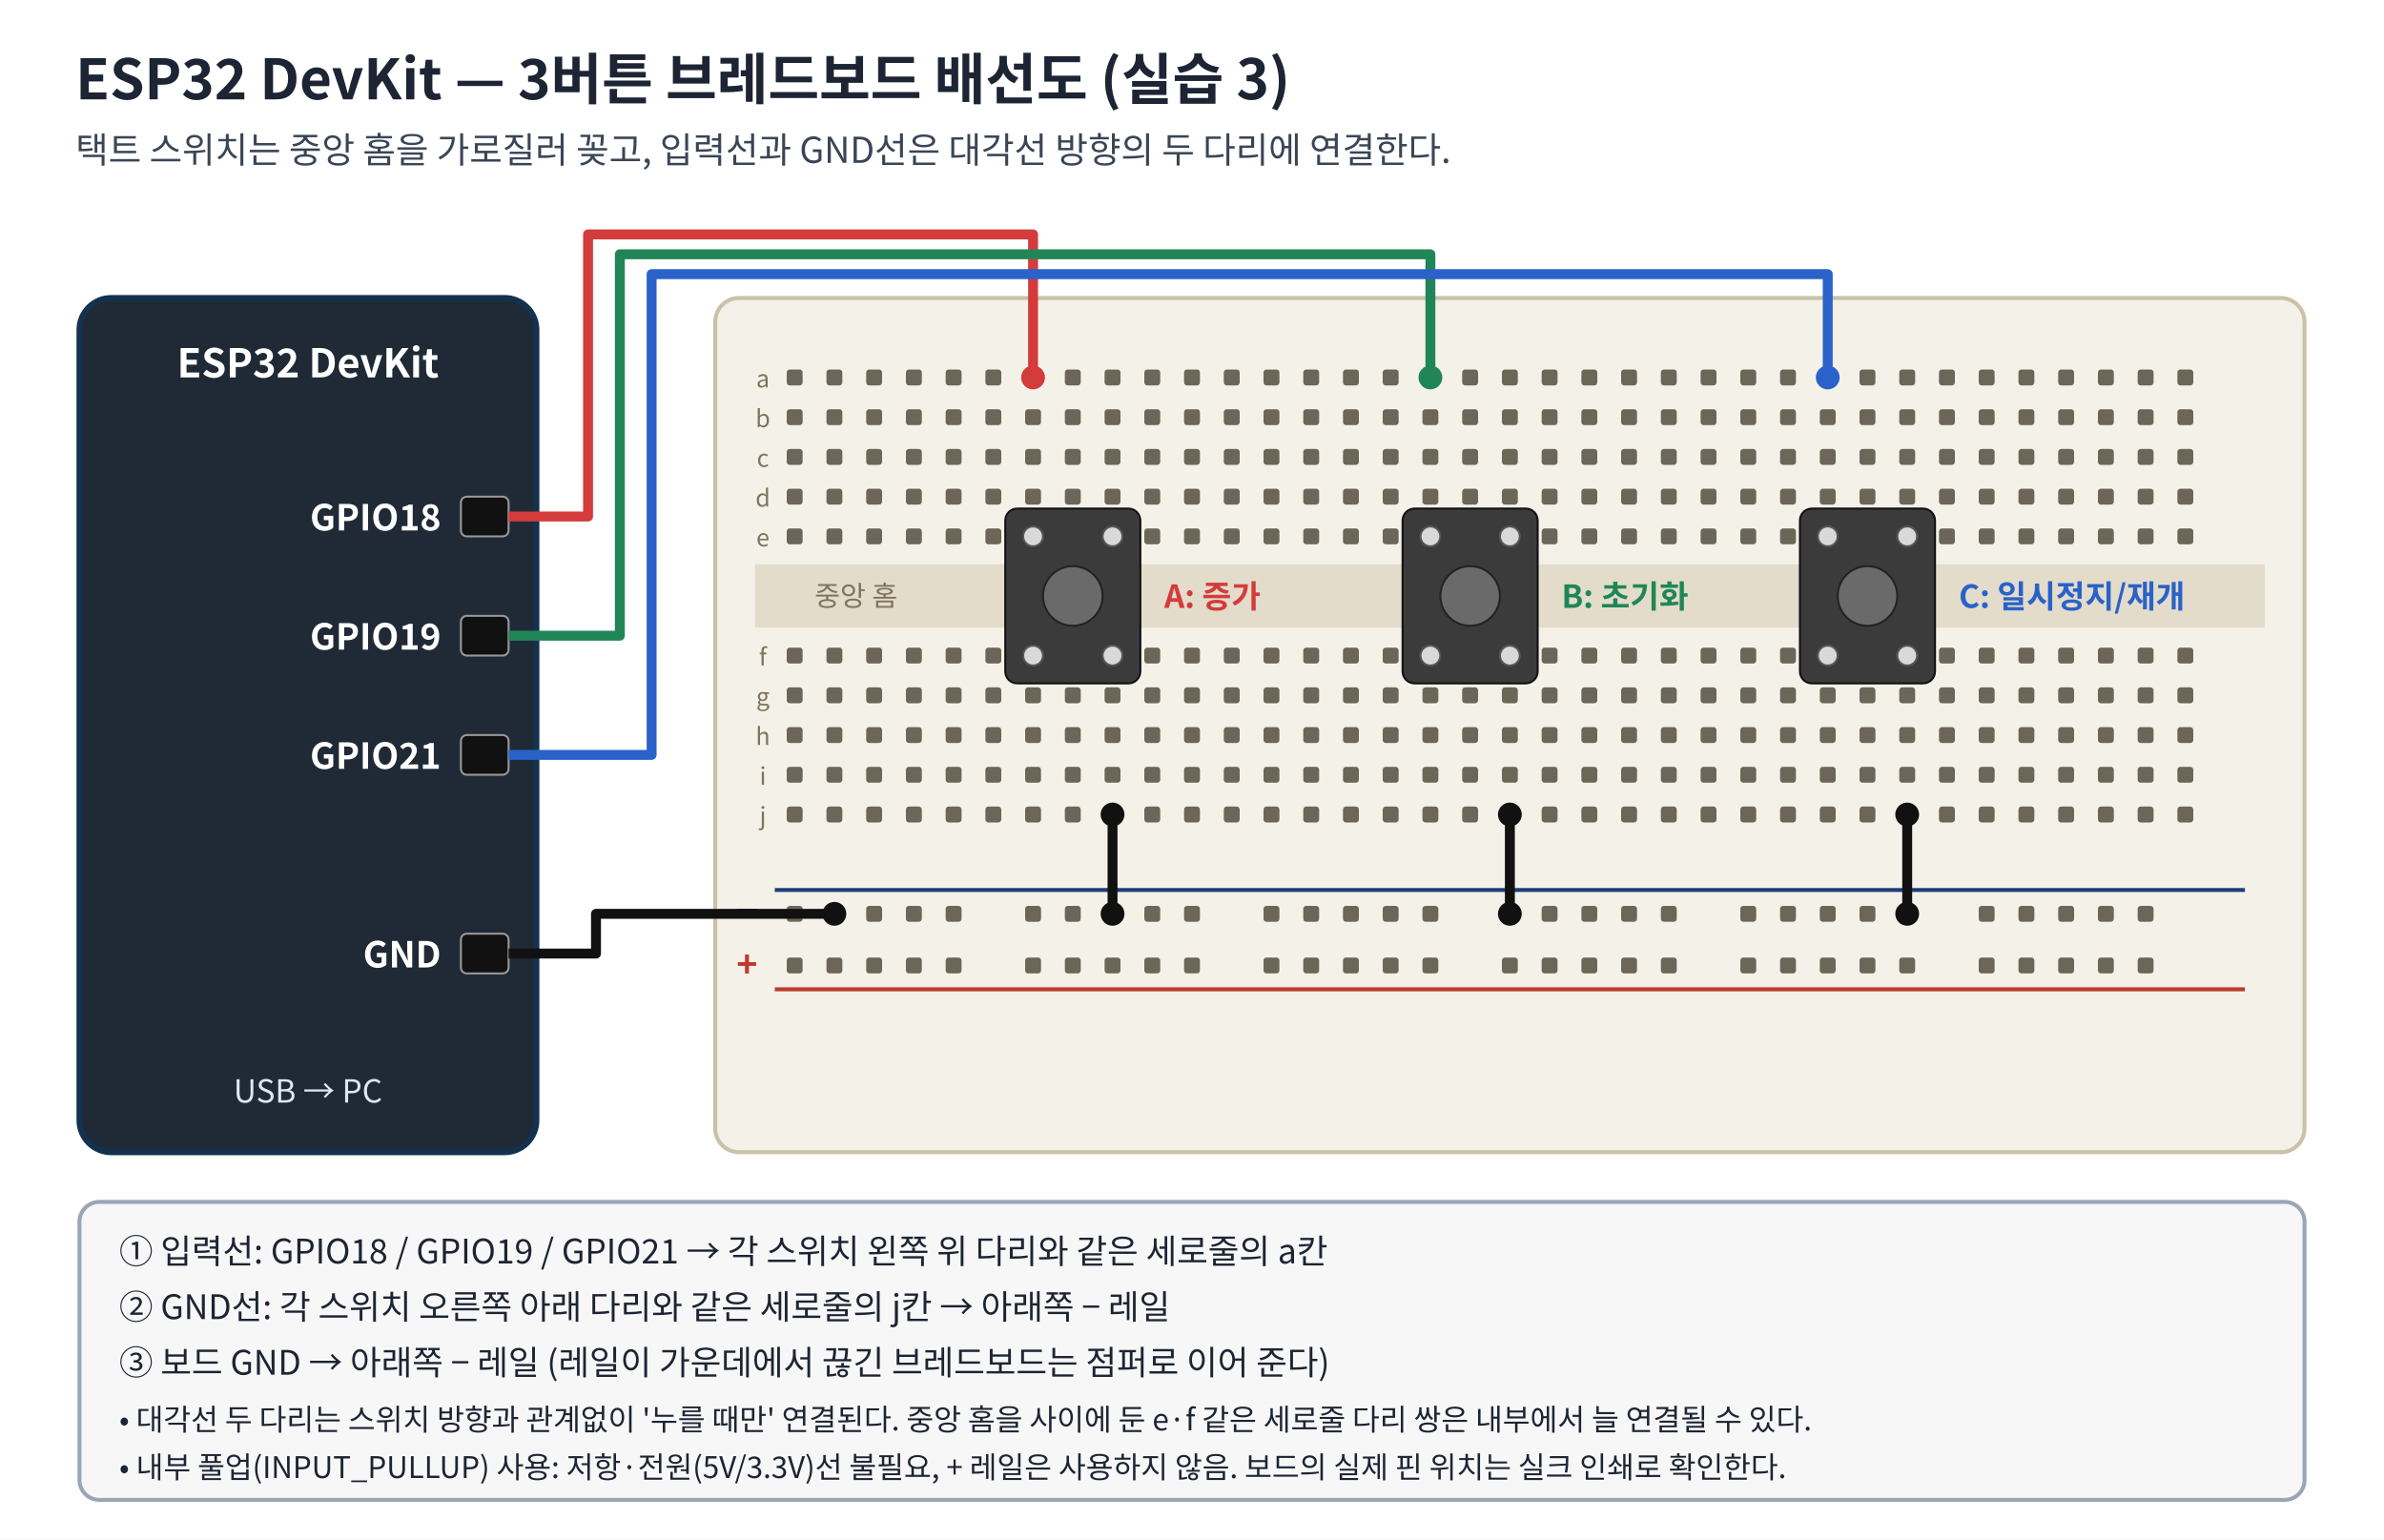
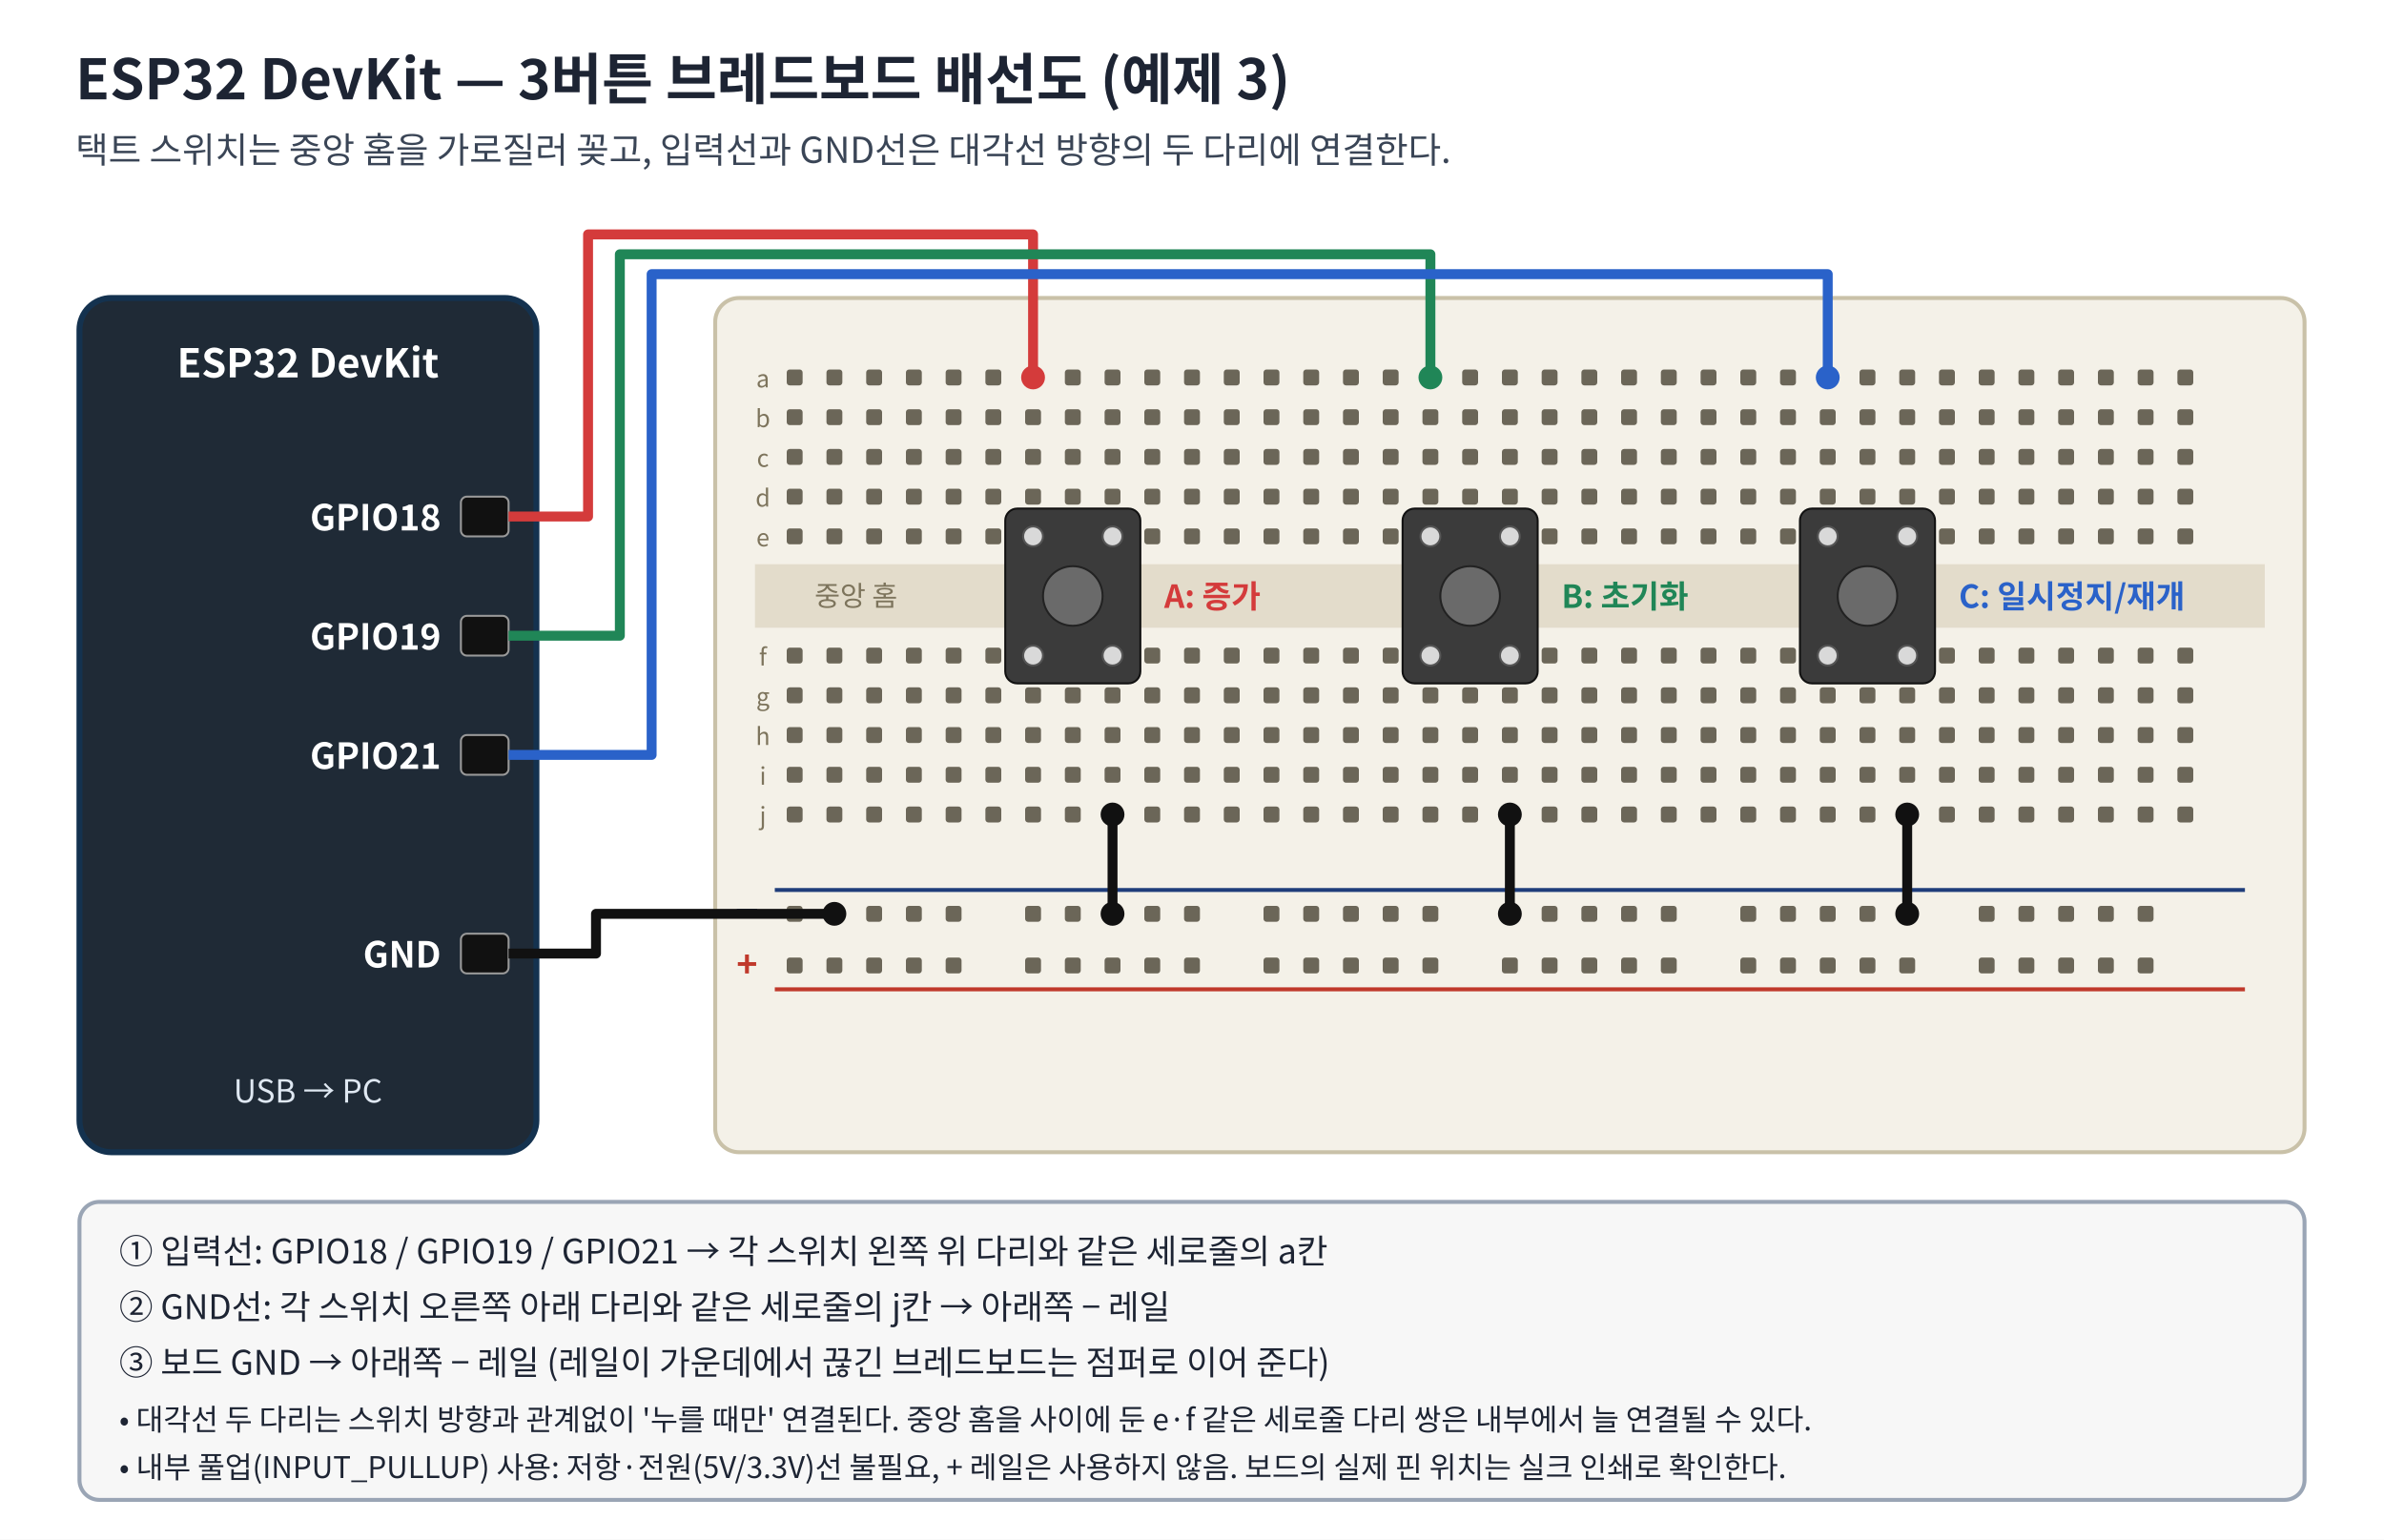
<svg xmlns="http://www.w3.org/2000/svg" width="1200" height="775" viewBox="0 0 1200 775">
  <defs>
    <marker id="arr" viewBox="0 0 10 10" refX="9" refY="5" markerWidth="8" markerHeight="8" orient="auto-start-reverse">
      <path d="M0 0 L10 5 L0 10 z" fill="#3a4556" />
    </marker>
  </defs>
  <rect width="1200" height="775" fill="#ffffff" />
  <g font-family="'Noto Sans CJK KR','Malgun Gothic','Apple SD Gothic Neo',sans-serif" fill="#1d2433">
-     <text x="38" y="50" font-size="28" font-weight="bold" fill="#1d2433" text-anchor="start">ESP32 DevKit — 3버튼 브레드보드 배선도 (실습 3)</text>
+     <text x="38" y="50" font-size="28" font-weight="bold" fill="#1d2433" text-anchor="start">ESP32 DevKit — 3버튼 브레드보드 배선도 (예제 3)</text>
    <text x="38" y="82" font-size="18" font-weight="normal" fill="#3a4556" text-anchor="start">택트 스위치는 중앙 홈을 가로질러 꽂고, 입력선과 GND선은 대각선 방향의 두 다리에 연결한다.</text>
    <rect x="40" y="150" width="230" height="430" rx="16" fill="#1f2a36" stroke="#14324f" stroke-width="3" />
    <text x="155" y="190" font-size="20" font-weight="bold" fill="#ffffff" text-anchor="middle">ESP32 DevKit</text>
    <rect x="232" y="250" width="24" height="20" rx="3" fill="#111" stroke="#999" />
    <text x="222" y="267" font-size="18" font-weight="bold" fill="#ffffff" text-anchor="end">GPIO18</text>
    <rect x="232" y="310" width="24" height="20" rx="3" fill="#111" stroke="#999" />
    <text x="222" y="327" font-size="18" font-weight="bold" fill="#ffffff" text-anchor="end">GPIO19</text>
    <rect x="232" y="370" width="24" height="20" rx="3" fill="#111" stroke="#999" />
    <text x="222" y="387" font-size="18" font-weight="bold" fill="#ffffff" text-anchor="end">GPIO21</text>
    <rect x="232" y="470" width="24" height="20" rx="3" fill="#111" stroke="#999" />
    <text x="222" y="487" font-size="18" font-weight="bold" fill="#ffffff" text-anchor="end">GND</text>
    <text x="155" y="555" font-size="16" font-weight="normal" fill="#dfe8f2" text-anchor="middle">USB → PC</text>
    <rect x="360" y="150" width="800" height="430" rx="12" fill="#f4f1e8" stroke="#c9c1a8" stroke-width="2" />
    <rect x="380" y="284" width="760" height="32" fill="#e3dccb" />
    <text x="410" y="305.0" font-size="14" font-weight="normal" fill="#7d745c" text-anchor="start">중앙 홈</text>
    <rect x="396" y="186" width="8" height="8" rx="1.5" fill="#6b6658" />
    <rect x="396" y="206" width="8" height="8" rx="1.5" fill="#6b6658" />
    <rect x="396" y="226" width="8" height="8" rx="1.5" fill="#6b6658" />
    <rect x="396" y="246" width="8" height="8" rx="1.5" fill="#6b6658" />
    <rect x="396" y="266" width="8" height="8" rx="1.5" fill="#6b6658" />
    <rect x="396" y="326" width="8" height="8" rx="1.5" fill="#6b6658" />
    <rect x="396" y="346" width="8" height="8" rx="1.5" fill="#6b6658" />
    <rect x="396" y="366" width="8" height="8" rx="1.5" fill="#6b6658" />
    <rect x="396" y="386" width="8" height="8" rx="1.5" fill="#6b6658" />
    <rect x="396" y="406" width="8" height="8" rx="1.5" fill="#6b6658" />
    <rect x="396" y="456" width="8" height="8" rx="1.5" fill="#6b6658" />
    <rect x="396" y="482" width="8" height="8" rx="1.5" fill="#6b6658" />
    <rect x="416" y="186" width="8" height="8" rx="1.5" fill="#6b6658" />
    <rect x="416" y="206" width="8" height="8" rx="1.5" fill="#6b6658" />
    <rect x="416" y="226" width="8" height="8" rx="1.5" fill="#6b6658" />
    <rect x="416" y="246" width="8" height="8" rx="1.5" fill="#6b6658" />
    <rect x="416" y="266" width="8" height="8" rx="1.5" fill="#6b6658" />
    <rect x="416" y="326" width="8" height="8" rx="1.5" fill="#6b6658" />
    <rect x="416" y="346" width="8" height="8" rx="1.5" fill="#6b6658" />
    <rect x="416" y="366" width="8" height="8" rx="1.5" fill="#6b6658" />
    <rect x="416" y="386" width="8" height="8" rx="1.5" fill="#6b6658" />
    <rect x="416" y="406" width="8" height="8" rx="1.5" fill="#6b6658" />
    <rect x="416" y="456" width="8" height="8" rx="1.5" fill="#6b6658" />
    <rect x="416" y="482" width="8" height="8" rx="1.5" fill="#6b6658" />
    <rect x="436" y="186" width="8" height="8" rx="1.5" fill="#6b6658" />
    <rect x="436" y="206" width="8" height="8" rx="1.5" fill="#6b6658" />
    <rect x="436" y="226" width="8" height="8" rx="1.5" fill="#6b6658" />
    <rect x="436" y="246" width="8" height="8" rx="1.5" fill="#6b6658" />
    <rect x="436" y="266" width="8" height="8" rx="1.5" fill="#6b6658" />
    <rect x="436" y="326" width="8" height="8" rx="1.5" fill="#6b6658" />
    <rect x="436" y="346" width="8" height="8" rx="1.5" fill="#6b6658" />
    <rect x="436" y="366" width="8" height="8" rx="1.5" fill="#6b6658" />
    <rect x="436" y="386" width="8" height="8" rx="1.5" fill="#6b6658" />
    <rect x="436" y="406" width="8" height="8" rx="1.5" fill="#6b6658" />
    <rect x="436" y="456" width="8" height="8" rx="1.5" fill="#6b6658" />
    <rect x="436" y="482" width="8" height="8" rx="1.5" fill="#6b6658" />
    <rect x="456" y="186" width="8" height="8" rx="1.5" fill="#6b6658" />
    <rect x="456" y="206" width="8" height="8" rx="1.5" fill="#6b6658" />
    <rect x="456" y="226" width="8" height="8" rx="1.5" fill="#6b6658" />
    <rect x="456" y="246" width="8" height="8" rx="1.5" fill="#6b6658" />
    <rect x="456" y="266" width="8" height="8" rx="1.5" fill="#6b6658" />
    <rect x="456" y="326" width="8" height="8" rx="1.5" fill="#6b6658" />
    <rect x="456" y="346" width="8" height="8" rx="1.5" fill="#6b6658" />
    <rect x="456" y="366" width="8" height="8" rx="1.5" fill="#6b6658" />
    <rect x="456" y="386" width="8" height="8" rx="1.5" fill="#6b6658" />
    <rect x="456" y="406" width="8" height="8" rx="1.5" fill="#6b6658" />
    <rect x="456" y="456" width="8" height="8" rx="1.5" fill="#6b6658" />
    <rect x="456" y="482" width="8" height="8" rx="1.5" fill="#6b6658" />
    <rect x="476" y="186" width="8" height="8" rx="1.5" fill="#6b6658" />
    <rect x="476" y="206" width="8" height="8" rx="1.5" fill="#6b6658" />
    <rect x="476" y="226" width="8" height="8" rx="1.5" fill="#6b6658" />
    <rect x="476" y="246" width="8" height="8" rx="1.5" fill="#6b6658" />
    <rect x="476" y="266" width="8" height="8" rx="1.5" fill="#6b6658" />
    <rect x="476" y="326" width="8" height="8" rx="1.5" fill="#6b6658" />
    <rect x="476" y="346" width="8" height="8" rx="1.5" fill="#6b6658" />
    <rect x="476" y="366" width="8" height="8" rx="1.5" fill="#6b6658" />
    <rect x="476" y="386" width="8" height="8" rx="1.5" fill="#6b6658" />
    <rect x="476" y="406" width="8" height="8" rx="1.5" fill="#6b6658" />
    <rect x="476" y="456" width="8" height="8" rx="1.5" fill="#6b6658" />
    <rect x="476" y="482" width="8" height="8" rx="1.5" fill="#6b6658" />
    <rect x="496" y="186" width="8" height="8" rx="1.5" fill="#6b6658" />
    <rect x="496" y="206" width="8" height="8" rx="1.5" fill="#6b6658" />
    <rect x="496" y="226" width="8" height="8" rx="1.5" fill="#6b6658" />
    <rect x="496" y="246" width="8" height="8" rx="1.5" fill="#6b6658" />
    <rect x="496" y="266" width="8" height="8" rx="1.5" fill="#6b6658" />
    <rect x="496" y="326" width="8" height="8" rx="1.5" fill="#6b6658" />
    <rect x="496" y="346" width="8" height="8" rx="1.5" fill="#6b6658" />
    <rect x="496" y="366" width="8" height="8" rx="1.5" fill="#6b6658" />
    <rect x="496" y="386" width="8" height="8" rx="1.5" fill="#6b6658" />
    <rect x="496" y="406" width="8" height="8" rx="1.5" fill="#6b6658" />
    <rect x="516" y="186" width="8" height="8" rx="1.5" fill="#6b6658" />
    <rect x="516" y="206" width="8" height="8" rx="1.5" fill="#6b6658" />
    <rect x="516" y="226" width="8" height="8" rx="1.5" fill="#6b6658" />
    <rect x="516" y="246" width="8" height="8" rx="1.5" fill="#6b6658" />
    <rect x="516" y="266" width="8" height="8" rx="1.5" fill="#6b6658" />
    <rect x="516" y="326" width="8" height="8" rx="1.5" fill="#6b6658" />
    <rect x="516" y="346" width="8" height="8" rx="1.5" fill="#6b6658" />
    <rect x="516" y="366" width="8" height="8" rx="1.5" fill="#6b6658" />
    <rect x="516" y="386" width="8" height="8" rx="1.5" fill="#6b6658" />
    <rect x="516" y="406" width="8" height="8" rx="1.5" fill="#6b6658" />
    <rect x="516" y="456" width="8" height="8" rx="1.5" fill="#6b6658" />
    <rect x="516" y="482" width="8" height="8" rx="1.5" fill="#6b6658" />
    <rect x="536" y="186" width="8" height="8" rx="1.5" fill="#6b6658" />
    <rect x="536" y="206" width="8" height="8" rx="1.5" fill="#6b6658" />
    <rect x="536" y="226" width="8" height="8" rx="1.5" fill="#6b6658" />
    <rect x="536" y="246" width="8" height="8" rx="1.5" fill="#6b6658" />
    <rect x="536" y="266" width="8" height="8" rx="1.5" fill="#6b6658" />
    <rect x="536" y="326" width="8" height="8" rx="1.5" fill="#6b6658" />
    <rect x="536" y="346" width="8" height="8" rx="1.5" fill="#6b6658" />
    <rect x="536" y="366" width="8" height="8" rx="1.5" fill="#6b6658" />
    <rect x="536" y="386" width="8" height="8" rx="1.5" fill="#6b6658" />
    <rect x="536" y="406" width="8" height="8" rx="1.5" fill="#6b6658" />
    <rect x="536" y="456" width="8" height="8" rx="1.5" fill="#6b6658" />
    <rect x="536" y="482" width="8" height="8" rx="1.5" fill="#6b6658" />
    <rect x="556" y="186" width="8" height="8" rx="1.5" fill="#6b6658" />
    <rect x="556" y="206" width="8" height="8" rx="1.5" fill="#6b6658" />
    <rect x="556" y="226" width="8" height="8" rx="1.5" fill="#6b6658" />
    <rect x="556" y="246" width="8" height="8" rx="1.5" fill="#6b6658" />
    <rect x="556" y="266" width="8" height="8" rx="1.5" fill="#6b6658" />
    <rect x="556" y="326" width="8" height="8" rx="1.5" fill="#6b6658" />
    <rect x="556" y="346" width="8" height="8" rx="1.5" fill="#6b6658" />
    <rect x="556" y="366" width="8" height="8" rx="1.5" fill="#6b6658" />
    <rect x="556" y="386" width="8" height="8" rx="1.5" fill="#6b6658" />
    <rect x="556" y="406" width="8" height="8" rx="1.5" fill="#6b6658" />
    <rect x="556" y="456" width="8" height="8" rx="1.5" fill="#6b6658" />
    <rect x="556" y="482" width="8" height="8" rx="1.5" fill="#6b6658" />
    <rect x="576" y="186" width="8" height="8" rx="1.5" fill="#6b6658" />
    <rect x="576" y="206" width="8" height="8" rx="1.5" fill="#6b6658" />
    <rect x="576" y="226" width="8" height="8" rx="1.5" fill="#6b6658" />
    <rect x="576" y="246" width="8" height="8" rx="1.5" fill="#6b6658" />
    <rect x="576" y="266" width="8" height="8" rx="1.5" fill="#6b6658" />
    <rect x="576" y="326" width="8" height="8" rx="1.5" fill="#6b6658" />
    <rect x="576" y="346" width="8" height="8" rx="1.5" fill="#6b6658" />
    <rect x="576" y="366" width="8" height="8" rx="1.5" fill="#6b6658" />
    <rect x="576" y="386" width="8" height="8" rx="1.5" fill="#6b6658" />
    <rect x="576" y="406" width="8" height="8" rx="1.5" fill="#6b6658" />
    <rect x="576" y="456" width="8" height="8" rx="1.5" fill="#6b6658" />
    <rect x="576" y="482" width="8" height="8" rx="1.5" fill="#6b6658" />
    <rect x="596" y="186" width="8" height="8" rx="1.5" fill="#6b6658" />
    <rect x="596" y="206" width="8" height="8" rx="1.5" fill="#6b6658" />
    <rect x="596" y="226" width="8" height="8" rx="1.5" fill="#6b6658" />
    <rect x="596" y="246" width="8" height="8" rx="1.5" fill="#6b6658" />
    <rect x="596" y="266" width="8" height="8" rx="1.5" fill="#6b6658" />
    <rect x="596" y="326" width="8" height="8" rx="1.5" fill="#6b6658" />
    <rect x="596" y="346" width="8" height="8" rx="1.5" fill="#6b6658" />
    <rect x="596" y="366" width="8" height="8" rx="1.5" fill="#6b6658" />
    <rect x="596" y="386" width="8" height="8" rx="1.5" fill="#6b6658" />
    <rect x="596" y="406" width="8" height="8" rx="1.5" fill="#6b6658" />
    <rect x="596" y="456" width="8" height="8" rx="1.5" fill="#6b6658" />
    <rect x="596" y="482" width="8" height="8" rx="1.5" fill="#6b6658" />
    <rect x="616" y="186" width="8" height="8" rx="1.5" fill="#6b6658" />
    <rect x="616" y="206" width="8" height="8" rx="1.5" fill="#6b6658" />
    <rect x="616" y="226" width="8" height="8" rx="1.5" fill="#6b6658" />
    <rect x="616" y="246" width="8" height="8" rx="1.5" fill="#6b6658" />
    <rect x="616" y="266" width="8" height="8" rx="1.5" fill="#6b6658" />
    <rect x="616" y="326" width="8" height="8" rx="1.5" fill="#6b6658" />
    <rect x="616" y="346" width="8" height="8" rx="1.5" fill="#6b6658" />
    <rect x="616" y="366" width="8" height="8" rx="1.5" fill="#6b6658" />
    <rect x="616" y="386" width="8" height="8" rx="1.5" fill="#6b6658" />
    <rect x="616" y="406" width="8" height="8" rx="1.5" fill="#6b6658" />
    <rect x="636" y="186" width="8" height="8" rx="1.5" fill="#6b6658" />
    <rect x="636" y="206" width="8" height="8" rx="1.5" fill="#6b6658" />
    <rect x="636" y="226" width="8" height="8" rx="1.5" fill="#6b6658" />
    <rect x="636" y="246" width="8" height="8" rx="1.5" fill="#6b6658" />
    <rect x="636" y="266" width="8" height="8" rx="1.5" fill="#6b6658" />
    <rect x="636" y="326" width="8" height="8" rx="1.5" fill="#6b6658" />
    <rect x="636" y="346" width="8" height="8" rx="1.5" fill="#6b6658" />
    <rect x="636" y="366" width="8" height="8" rx="1.5" fill="#6b6658" />
    <rect x="636" y="386" width="8" height="8" rx="1.5" fill="#6b6658" />
    <rect x="636" y="406" width="8" height="8" rx="1.5" fill="#6b6658" />
    <rect x="636" y="456" width="8" height="8" rx="1.5" fill="#6b6658" />
    <rect x="636" y="482" width="8" height="8" rx="1.5" fill="#6b6658" />
    <rect x="656" y="186" width="8" height="8" rx="1.5" fill="#6b6658" />
    <rect x="656" y="206" width="8" height="8" rx="1.5" fill="#6b6658" />
    <rect x="656" y="226" width="8" height="8" rx="1.5" fill="#6b6658" />
    <rect x="656" y="246" width="8" height="8" rx="1.5" fill="#6b6658" />
    <rect x="656" y="266" width="8" height="8" rx="1.5" fill="#6b6658" />
    <rect x="656" y="326" width="8" height="8" rx="1.5" fill="#6b6658" />
    <rect x="656" y="346" width="8" height="8" rx="1.5" fill="#6b6658" />
    <rect x="656" y="366" width="8" height="8" rx="1.5" fill="#6b6658" />
    <rect x="656" y="386" width="8" height="8" rx="1.5" fill="#6b6658" />
    <rect x="656" y="406" width="8" height="8" rx="1.5" fill="#6b6658" />
    <rect x="656" y="456" width="8" height="8" rx="1.5" fill="#6b6658" />
    <rect x="656" y="482" width="8" height="8" rx="1.5" fill="#6b6658" />
    <rect x="676" y="186" width="8" height="8" rx="1.5" fill="#6b6658" />
    <rect x="676" y="206" width="8" height="8" rx="1.5" fill="#6b6658" />
    <rect x="676" y="226" width="8" height="8" rx="1.5" fill="#6b6658" />
    <rect x="676" y="246" width="8" height="8" rx="1.5" fill="#6b6658" />
    <rect x="676" y="266" width="8" height="8" rx="1.5" fill="#6b6658" />
    <rect x="676" y="326" width="8" height="8" rx="1.5" fill="#6b6658" />
    <rect x="676" y="346" width="8" height="8" rx="1.5" fill="#6b6658" />
    <rect x="676" y="366" width="8" height="8" rx="1.5" fill="#6b6658" />
    <rect x="676" y="386" width="8" height="8" rx="1.5" fill="#6b6658" />
    <rect x="676" y="406" width="8" height="8" rx="1.5" fill="#6b6658" />
    <rect x="676" y="456" width="8" height="8" rx="1.5" fill="#6b6658" />
    <rect x="676" y="482" width="8" height="8" rx="1.5" fill="#6b6658" />
    <rect x="696" y="186" width="8" height="8" rx="1.5" fill="#6b6658" />
    <rect x="696" y="206" width="8" height="8" rx="1.5" fill="#6b6658" />
    <rect x="696" y="226" width="8" height="8" rx="1.5" fill="#6b6658" />
    <rect x="696" y="246" width="8" height="8" rx="1.5" fill="#6b6658" />
    <rect x="696" y="266" width="8" height="8" rx="1.5" fill="#6b6658" />
    <rect x="696" y="326" width="8" height="8" rx="1.5" fill="#6b6658" />
    <rect x="696" y="346" width="8" height="8" rx="1.5" fill="#6b6658" />
    <rect x="696" y="366" width="8" height="8" rx="1.5" fill="#6b6658" />
    <rect x="696" y="386" width="8" height="8" rx="1.5" fill="#6b6658" />
    <rect x="696" y="406" width="8" height="8" rx="1.5" fill="#6b6658" />
    <rect x="696" y="456" width="8" height="8" rx="1.5" fill="#6b6658" />
    <rect x="696" y="482" width="8" height="8" rx="1.5" fill="#6b6658" />
    <rect x="716" y="186" width="8" height="8" rx="1.5" fill="#6b6658" />
    <rect x="716" y="206" width="8" height="8" rx="1.5" fill="#6b6658" />
    <rect x="716" y="226" width="8" height="8" rx="1.5" fill="#6b6658" />
    <rect x="716" y="246" width="8" height="8" rx="1.5" fill="#6b6658" />
    <rect x="716" y="266" width="8" height="8" rx="1.5" fill="#6b6658" />
    <rect x="716" y="326" width="8" height="8" rx="1.5" fill="#6b6658" />
    <rect x="716" y="346" width="8" height="8" rx="1.5" fill="#6b6658" />
    <rect x="716" y="366" width="8" height="8" rx="1.5" fill="#6b6658" />
    <rect x="716" y="386" width="8" height="8" rx="1.5" fill="#6b6658" />
    <rect x="716" y="406" width="8" height="8" rx="1.5" fill="#6b6658" />
    <rect x="716" y="456" width="8" height="8" rx="1.5" fill="#6b6658" />
    <rect x="716" y="482" width="8" height="8" rx="1.5" fill="#6b6658" />
    <rect x="736" y="186" width="8" height="8" rx="1.5" fill="#6b6658" />
    <rect x="736" y="206" width="8" height="8" rx="1.5" fill="#6b6658" />
    <rect x="736" y="226" width="8" height="8" rx="1.5" fill="#6b6658" />
    <rect x="736" y="246" width="8" height="8" rx="1.5" fill="#6b6658" />
    <rect x="736" y="266" width="8" height="8" rx="1.5" fill="#6b6658" />
    <rect x="736" y="326" width="8" height="8" rx="1.5" fill="#6b6658" />
    <rect x="736" y="346" width="8" height="8" rx="1.5" fill="#6b6658" />
    <rect x="736" y="366" width="8" height="8" rx="1.5" fill="#6b6658" />
    <rect x="736" y="386" width="8" height="8" rx="1.5" fill="#6b6658" />
    <rect x="736" y="406" width="8" height="8" rx="1.5" fill="#6b6658" />
    <rect x="756" y="186" width="8" height="8" rx="1.5" fill="#6b6658" />
    <rect x="756" y="206" width="8" height="8" rx="1.5" fill="#6b6658" />
    <rect x="756" y="226" width="8" height="8" rx="1.5" fill="#6b6658" />
    <rect x="756" y="246" width="8" height="8" rx="1.5" fill="#6b6658" />
    <rect x="756" y="266" width="8" height="8" rx="1.5" fill="#6b6658" />
    <rect x="756" y="326" width="8" height="8" rx="1.5" fill="#6b6658" />
    <rect x="756" y="346" width="8" height="8" rx="1.5" fill="#6b6658" />
    <rect x="756" y="366" width="8" height="8" rx="1.5" fill="#6b6658" />
    <rect x="756" y="386" width="8" height="8" rx="1.5" fill="#6b6658" />
    <rect x="756" y="406" width="8" height="8" rx="1.5" fill="#6b6658" />
    <rect x="756" y="456" width="8" height="8" rx="1.5" fill="#6b6658" />
    <rect x="756" y="482" width="8" height="8" rx="1.5" fill="#6b6658" />
    <rect x="776" y="186" width="8" height="8" rx="1.5" fill="#6b6658" />
    <rect x="776" y="206" width="8" height="8" rx="1.5" fill="#6b6658" />
    <rect x="776" y="226" width="8" height="8" rx="1.5" fill="#6b6658" />
    <rect x="776" y="246" width="8" height="8" rx="1.5" fill="#6b6658" />
    <rect x="776" y="266" width="8" height="8" rx="1.5" fill="#6b6658" />
    <rect x="776" y="326" width="8" height="8" rx="1.5" fill="#6b6658" />
    <rect x="776" y="346" width="8" height="8" rx="1.5" fill="#6b6658" />
    <rect x="776" y="366" width="8" height="8" rx="1.5" fill="#6b6658" />
    <rect x="776" y="386" width="8" height="8" rx="1.5" fill="#6b6658" />
    <rect x="776" y="406" width="8" height="8" rx="1.5" fill="#6b6658" />
    <rect x="776" y="456" width="8" height="8" rx="1.5" fill="#6b6658" />
    <rect x="776" y="482" width="8" height="8" rx="1.5" fill="#6b6658" />
    <rect x="796" y="186" width="8" height="8" rx="1.5" fill="#6b6658" />
    <rect x="796" y="206" width="8" height="8" rx="1.5" fill="#6b6658" />
    <rect x="796" y="226" width="8" height="8" rx="1.5" fill="#6b6658" />
    <rect x="796" y="246" width="8" height="8" rx="1.5" fill="#6b6658" />
    <rect x="796" y="266" width="8" height="8" rx="1.5" fill="#6b6658" />
    <rect x="796" y="326" width="8" height="8" rx="1.5" fill="#6b6658" />
    <rect x="796" y="346" width="8" height="8" rx="1.5" fill="#6b6658" />
    <rect x="796" y="366" width="8" height="8" rx="1.5" fill="#6b6658" />
    <rect x="796" y="386" width="8" height="8" rx="1.5" fill="#6b6658" />
    <rect x="796" y="406" width="8" height="8" rx="1.5" fill="#6b6658" />
    <rect x="796" y="456" width="8" height="8" rx="1.5" fill="#6b6658" />
    <rect x="796" y="482" width="8" height="8" rx="1.5" fill="#6b6658" />
    <rect x="816" y="186" width="8" height="8" rx="1.5" fill="#6b6658" />
    <rect x="816" y="206" width="8" height="8" rx="1.5" fill="#6b6658" />
    <rect x="816" y="226" width="8" height="8" rx="1.5" fill="#6b6658" />
    <rect x="816" y="246" width="8" height="8" rx="1.5" fill="#6b6658" />
    <rect x="816" y="266" width="8" height="8" rx="1.5" fill="#6b6658" />
    <rect x="816" y="326" width="8" height="8" rx="1.5" fill="#6b6658" />
    <rect x="816" y="346" width="8" height="8" rx="1.5" fill="#6b6658" />
    <rect x="816" y="366" width="8" height="8" rx="1.5" fill="#6b6658" />
    <rect x="816" y="386" width="8" height="8" rx="1.5" fill="#6b6658" />
    <rect x="816" y="406" width="8" height="8" rx="1.5" fill="#6b6658" />
    <rect x="816" y="456" width="8" height="8" rx="1.5" fill="#6b6658" />
    <rect x="816" y="482" width="8" height="8" rx="1.5" fill="#6b6658" />
    <rect x="836" y="186" width="8" height="8" rx="1.5" fill="#6b6658" />
    <rect x="836" y="206" width="8" height="8" rx="1.5" fill="#6b6658" />
    <rect x="836" y="226" width="8" height="8" rx="1.5" fill="#6b6658" />
    <rect x="836" y="246" width="8" height="8" rx="1.5" fill="#6b6658" />
    <rect x="836" y="266" width="8" height="8" rx="1.5" fill="#6b6658" />
    <rect x="836" y="326" width="8" height="8" rx="1.5" fill="#6b6658" />
    <rect x="836" y="346" width="8" height="8" rx="1.5" fill="#6b6658" />
    <rect x="836" y="366" width="8" height="8" rx="1.5" fill="#6b6658" />
    <rect x="836" y="386" width="8" height="8" rx="1.5" fill="#6b6658" />
    <rect x="836" y="406" width="8" height="8" rx="1.5" fill="#6b6658" />
    <rect x="836" y="456" width="8" height="8" rx="1.5" fill="#6b6658" />
    <rect x="836" y="482" width="8" height="8" rx="1.5" fill="#6b6658" />
    <rect x="856" y="186" width="8" height="8" rx="1.5" fill="#6b6658" />
    <rect x="856" y="206" width="8" height="8" rx="1.5" fill="#6b6658" />
    <rect x="856" y="226" width="8" height="8" rx="1.5" fill="#6b6658" />
    <rect x="856" y="246" width="8" height="8" rx="1.5" fill="#6b6658" />
    <rect x="856" y="266" width="8" height="8" rx="1.5" fill="#6b6658" />
    <rect x="856" y="326" width="8" height="8" rx="1.5" fill="#6b6658" />
    <rect x="856" y="346" width="8" height="8" rx="1.5" fill="#6b6658" />
    <rect x="856" y="366" width="8" height="8" rx="1.5" fill="#6b6658" />
    <rect x="856" y="386" width="8" height="8" rx="1.5" fill="#6b6658" />
    <rect x="856" y="406" width="8" height="8" rx="1.5" fill="#6b6658" />
    <rect x="876" y="186" width="8" height="8" rx="1.5" fill="#6b6658" />
    <rect x="876" y="206" width="8" height="8" rx="1.5" fill="#6b6658" />
    <rect x="876" y="226" width="8" height="8" rx="1.5" fill="#6b6658" />
    <rect x="876" y="246" width="8" height="8" rx="1.5" fill="#6b6658" />
    <rect x="876" y="266" width="8" height="8" rx="1.5" fill="#6b6658" />
    <rect x="876" y="326" width="8" height="8" rx="1.5" fill="#6b6658" />
    <rect x="876" y="346" width="8" height="8" rx="1.5" fill="#6b6658" />
    <rect x="876" y="366" width="8" height="8" rx="1.5" fill="#6b6658" />
    <rect x="876" y="386" width="8" height="8" rx="1.5" fill="#6b6658" />
    <rect x="876" y="406" width="8" height="8" rx="1.5" fill="#6b6658" />
    <rect x="876" y="456" width="8" height="8" rx="1.5" fill="#6b6658" />
    <rect x="876" y="482" width="8" height="8" rx="1.5" fill="#6b6658" />
    <rect x="896" y="186" width="8" height="8" rx="1.5" fill="#6b6658" />
    <rect x="896" y="206" width="8" height="8" rx="1.5" fill="#6b6658" />
    <rect x="896" y="226" width="8" height="8" rx="1.5" fill="#6b6658" />
    <rect x="896" y="246" width="8" height="8" rx="1.5" fill="#6b6658" />
    <rect x="896" y="266" width="8" height="8" rx="1.5" fill="#6b6658" />
    <rect x="896" y="326" width="8" height="8" rx="1.5" fill="#6b6658" />
    <rect x="896" y="346" width="8" height="8" rx="1.5" fill="#6b6658" />
    <rect x="896" y="366" width="8" height="8" rx="1.5" fill="#6b6658" />
    <rect x="896" y="386" width="8" height="8" rx="1.5" fill="#6b6658" />
    <rect x="896" y="406" width="8" height="8" rx="1.5" fill="#6b6658" />
    <rect x="896" y="456" width="8" height="8" rx="1.5" fill="#6b6658" />
    <rect x="896" y="482" width="8" height="8" rx="1.5" fill="#6b6658" />
    <rect x="916" y="186" width="8" height="8" rx="1.5" fill="#6b6658" />
    <rect x="916" y="206" width="8" height="8" rx="1.5" fill="#6b6658" />
    <rect x="916" y="226" width="8" height="8" rx="1.5" fill="#6b6658" />
    <rect x="916" y="246" width="8" height="8" rx="1.5" fill="#6b6658" />
    <rect x="916" y="266" width="8" height="8" rx="1.5" fill="#6b6658" />
    <rect x="916" y="326" width="8" height="8" rx="1.5" fill="#6b6658" />
    <rect x="916" y="346" width="8" height="8" rx="1.5" fill="#6b6658" />
    <rect x="916" y="366" width="8" height="8" rx="1.5" fill="#6b6658" />
    <rect x="916" y="386" width="8" height="8" rx="1.5" fill="#6b6658" />
    <rect x="916" y="406" width="8" height="8" rx="1.5" fill="#6b6658" />
    <rect x="916" y="456" width="8" height="8" rx="1.5" fill="#6b6658" />
    <rect x="916" y="482" width="8" height="8" rx="1.5" fill="#6b6658" />
    <rect x="936" y="186" width="8" height="8" rx="1.5" fill="#6b6658" />
    <rect x="936" y="206" width="8" height="8" rx="1.5" fill="#6b6658" />
    <rect x="936" y="226" width="8" height="8" rx="1.5" fill="#6b6658" />
    <rect x="936" y="246" width="8" height="8" rx="1.5" fill="#6b6658" />
    <rect x="936" y="266" width="8" height="8" rx="1.5" fill="#6b6658" />
    <rect x="936" y="326" width="8" height="8" rx="1.5" fill="#6b6658" />
    <rect x="936" y="346" width="8" height="8" rx="1.5" fill="#6b6658" />
    <rect x="936" y="366" width="8" height="8" rx="1.5" fill="#6b6658" />
    <rect x="936" y="386" width="8" height="8" rx="1.5" fill="#6b6658" />
    <rect x="936" y="406" width="8" height="8" rx="1.5" fill="#6b6658" />
    <rect x="936" y="456" width="8" height="8" rx="1.5" fill="#6b6658" />
    <rect x="936" y="482" width="8" height="8" rx="1.5" fill="#6b6658" />
    <rect x="956" y="186" width="8" height="8" rx="1.5" fill="#6b6658" />
    <rect x="956" y="206" width="8" height="8" rx="1.5" fill="#6b6658" />
    <rect x="956" y="226" width="8" height="8" rx="1.5" fill="#6b6658" />
    <rect x="956" y="246" width="8" height="8" rx="1.5" fill="#6b6658" />
    <rect x="956" y="266" width="8" height="8" rx="1.5" fill="#6b6658" />
    <rect x="956" y="326" width="8" height="8" rx="1.5" fill="#6b6658" />
    <rect x="956" y="346" width="8" height="8" rx="1.5" fill="#6b6658" />
    <rect x="956" y="366" width="8" height="8" rx="1.5" fill="#6b6658" />
    <rect x="956" y="386" width="8" height="8" rx="1.5" fill="#6b6658" />
    <rect x="956" y="406" width="8" height="8" rx="1.5" fill="#6b6658" />
    <rect x="956" y="456" width="8" height="8" rx="1.5" fill="#6b6658" />
    <rect x="956" y="482" width="8" height="8" rx="1.5" fill="#6b6658" />
    <rect x="976" y="186" width="8" height="8" rx="1.5" fill="#6b6658" />
    <rect x="976" y="206" width="8" height="8" rx="1.5" fill="#6b6658" />
    <rect x="976" y="226" width="8" height="8" rx="1.5" fill="#6b6658" />
    <rect x="976" y="246" width="8" height="8" rx="1.5" fill="#6b6658" />
    <rect x="976" y="266" width="8" height="8" rx="1.5" fill="#6b6658" />
    <rect x="976" y="326" width="8" height="8" rx="1.5" fill="#6b6658" />
    <rect x="976" y="346" width="8" height="8" rx="1.5" fill="#6b6658" />
    <rect x="976" y="366" width="8" height="8" rx="1.5" fill="#6b6658" />
    <rect x="976" y="386" width="8" height="8" rx="1.5" fill="#6b6658" />
    <rect x="976" y="406" width="8" height="8" rx="1.5" fill="#6b6658" />
    <rect x="996" y="186" width="8" height="8" rx="1.5" fill="#6b6658" />
    <rect x="996" y="206" width="8" height="8" rx="1.5" fill="#6b6658" />
    <rect x="996" y="226" width="8" height="8" rx="1.5" fill="#6b6658" />
    <rect x="996" y="246" width="8" height="8" rx="1.5" fill="#6b6658" />
    <rect x="996" y="266" width="8" height="8" rx="1.5" fill="#6b6658" />
    <rect x="996" y="326" width="8" height="8" rx="1.5" fill="#6b6658" />
    <rect x="996" y="346" width="8" height="8" rx="1.5" fill="#6b6658" />
    <rect x="996" y="366" width="8" height="8" rx="1.5" fill="#6b6658" />
    <rect x="996" y="386" width="8" height="8" rx="1.5" fill="#6b6658" />
    <rect x="996" y="406" width="8" height="8" rx="1.5" fill="#6b6658" />
    <rect x="996" y="456" width="8" height="8" rx="1.5" fill="#6b6658" />
    <rect x="996" y="482" width="8" height="8" rx="1.5" fill="#6b6658" />
    <rect x="1016" y="186" width="8" height="8" rx="1.5" fill="#6b6658" />
    <rect x="1016" y="206" width="8" height="8" rx="1.5" fill="#6b6658" />
    <rect x="1016" y="226" width="8" height="8" rx="1.5" fill="#6b6658" />
    <rect x="1016" y="246" width="8" height="8" rx="1.5" fill="#6b6658" />
    <rect x="1016" y="266" width="8" height="8" rx="1.5" fill="#6b6658" />
    <rect x="1016" y="326" width="8" height="8" rx="1.5" fill="#6b6658" />
    <rect x="1016" y="346" width="8" height="8" rx="1.5" fill="#6b6658" />
    <rect x="1016" y="366" width="8" height="8" rx="1.5" fill="#6b6658" />
    <rect x="1016" y="386" width="8" height="8" rx="1.5" fill="#6b6658" />
    <rect x="1016" y="406" width="8" height="8" rx="1.5" fill="#6b6658" />
    <rect x="1016" y="456" width="8" height="8" rx="1.5" fill="#6b6658" />
    <rect x="1016" y="482" width="8" height="8" rx="1.5" fill="#6b6658" />
    <rect x="1036" y="186" width="8" height="8" rx="1.5" fill="#6b6658" />
    <rect x="1036" y="206" width="8" height="8" rx="1.5" fill="#6b6658" />
    <rect x="1036" y="226" width="8" height="8" rx="1.5" fill="#6b6658" />
    <rect x="1036" y="246" width="8" height="8" rx="1.5" fill="#6b6658" />
    <rect x="1036" y="266" width="8" height="8" rx="1.5" fill="#6b6658" />
    <rect x="1036" y="326" width="8" height="8" rx="1.5" fill="#6b6658" />
    <rect x="1036" y="346" width="8" height="8" rx="1.5" fill="#6b6658" />
    <rect x="1036" y="366" width="8" height="8" rx="1.5" fill="#6b6658" />
    <rect x="1036" y="386" width="8" height="8" rx="1.5" fill="#6b6658" />
    <rect x="1036" y="406" width="8" height="8" rx="1.5" fill="#6b6658" />
    <rect x="1036" y="456" width="8" height="8" rx="1.5" fill="#6b6658" />
    <rect x="1036" y="482" width="8" height="8" rx="1.5" fill="#6b6658" />
    <rect x="1056" y="186" width="8" height="8" rx="1.5" fill="#6b6658" />
    <rect x="1056" y="206" width="8" height="8" rx="1.5" fill="#6b6658" />
    <rect x="1056" y="226" width="8" height="8" rx="1.5" fill="#6b6658" />
    <rect x="1056" y="246" width="8" height="8" rx="1.5" fill="#6b6658" />
    <rect x="1056" y="266" width="8" height="8" rx="1.5" fill="#6b6658" />
    <rect x="1056" y="326" width="8" height="8" rx="1.5" fill="#6b6658" />
    <rect x="1056" y="346" width="8" height="8" rx="1.5" fill="#6b6658" />
    <rect x="1056" y="366" width="8" height="8" rx="1.5" fill="#6b6658" />
    <rect x="1056" y="386" width="8" height="8" rx="1.5" fill="#6b6658" />
    <rect x="1056" y="406" width="8" height="8" rx="1.5" fill="#6b6658" />
    <rect x="1056" y="456" width="8" height="8" rx="1.5" fill="#6b6658" />
    <rect x="1056" y="482" width="8" height="8" rx="1.5" fill="#6b6658" />
    <rect x="1076" y="186" width="8" height="8" rx="1.5" fill="#6b6658" />
    <rect x="1076" y="206" width="8" height="8" rx="1.5" fill="#6b6658" />
    <rect x="1076" y="226" width="8" height="8" rx="1.5" fill="#6b6658" />
    <rect x="1076" y="246" width="8" height="8" rx="1.5" fill="#6b6658" />
    <rect x="1076" y="266" width="8" height="8" rx="1.5" fill="#6b6658" />
    <rect x="1076" y="326" width="8" height="8" rx="1.5" fill="#6b6658" />
    <rect x="1076" y="346" width="8" height="8" rx="1.5" fill="#6b6658" />
    <rect x="1076" y="366" width="8" height="8" rx="1.5" fill="#6b6658" />
    <rect x="1076" y="386" width="8" height="8" rx="1.5" fill="#6b6658" />
    <rect x="1076" y="406" width="8" height="8" rx="1.5" fill="#6b6658" />
    <rect x="1076" y="456" width="8" height="8" rx="1.5" fill="#6b6658" />
    <rect x="1076" y="482" width="8" height="8" rx="1.5" fill="#6b6658" />
    <rect x="1096" y="186" width="8" height="8" rx="1.5" fill="#6b6658" />
    <rect x="1096" y="206" width="8" height="8" rx="1.5" fill="#6b6658" />
    <rect x="1096" y="226" width="8" height="8" rx="1.5" fill="#6b6658" />
    <rect x="1096" y="246" width="8" height="8" rx="1.5" fill="#6b6658" />
    <rect x="1096" y="266" width="8" height="8" rx="1.5" fill="#6b6658" />
    <rect x="1096" y="326" width="8" height="8" rx="1.5" fill="#6b6658" />
    <rect x="1096" y="346" width="8" height="8" rx="1.5" fill="#6b6658" />
    <rect x="1096" y="366" width="8" height="8" rx="1.5" fill="#6b6658" />
    <rect x="1096" y="386" width="8" height="8" rx="1.5" fill="#6b6658" />
    <rect x="1096" y="406" width="8" height="8" rx="1.5" fill="#6b6658" />
    <path d="M390 448 L1130 448" stroke="#1f3d7a" stroke-width="2" fill="none" stroke-linejoin="round" />
    <text x="376" y="466" font-size="20" font-weight="bold" fill="#1f3d7a" text-anchor="middle">−</text>
    <path d="M390 498 L1130 498" stroke="#c0392b" stroke-width="2" fill="none" stroke-linejoin="round" />
    <text x="376" y="492" font-size="18" font-weight="bold" fill="#c0392b" text-anchor="middle">+</text>
    <text x="384" y="195" font-size="12" font-weight="normal" fill="#7d745c" text-anchor="middle">a</text>
    <text x="384" y="215" font-size="12" font-weight="normal" fill="#7d745c" text-anchor="middle">b</text>
    <text x="384" y="235" font-size="12" font-weight="normal" fill="#7d745c" text-anchor="middle">c</text>
    <text x="384" y="255" font-size="12" font-weight="normal" fill="#7d745c" text-anchor="middle">d</text>
    <text x="384" y="275" font-size="12" font-weight="normal" fill="#7d745c" text-anchor="middle">e</text>
    <text x="384" y="335" font-size="12" font-weight="normal" fill="#7d745c" text-anchor="middle">f</text>
    <text x="384" y="355" font-size="12" font-weight="normal" fill="#7d745c" text-anchor="middle">g</text>
    <text x="384" y="375" font-size="12" font-weight="normal" fill="#7d745c" text-anchor="middle">h</text>
    <text x="384" y="395" font-size="12" font-weight="normal" fill="#7d745c" text-anchor="middle">i</text>
    <text x="384" y="415" font-size="12" font-weight="normal" fill="#7d745c" text-anchor="middle">j</text>
    <rect x="506" y="256" width="68" height="88" rx="6" fill="#3b3b3b" stroke="#111" />
    <circle cx="540.0" cy="300.0" r="15" fill="#6a6a6a" stroke="#222" />
    <circle cx="520" cy="270" r="5" fill="#d9d9d9" stroke="#555" />
    <circle cx="560" cy="270" r="5" fill="#d9d9d9" stroke="#555" />
    <circle cx="520" cy="330" r="5" fill="#d9d9d9" stroke="#555" />
    <circle cx="560" cy="330" r="5" fill="#d9d9d9" stroke="#555" />
    <text x="586" y="306.0" font-size="16" font-weight="bold" fill="#d43b3b" text-anchor="start">A: 증가</text>
    <path d="M256 260 L296 260 L296 118 L520 118 L520 190" stroke="#d43b3b" stroke-width="5" fill="none" stroke-linejoin="round" />
    <circle cx="520" cy="190" r="6" fill="#d43b3b" />
    <path d="M560 410 L560 460" stroke="#111" stroke-width="5" fill="none" stroke-linejoin="round" />
    <circle cx="560" cy="410" r="6" fill="#111" />
    <circle cx="560" cy="460" r="6" fill="#111" />
    <rect x="706" y="256" width="68" height="88" rx="6" fill="#3b3b3b" stroke="#111" />
    <circle cx="740.0" cy="300.0" r="15" fill="#6a6a6a" stroke="#222" />
    <circle cx="720" cy="270" r="5" fill="#d9d9d9" stroke="#555" />
    <circle cx="760" cy="270" r="5" fill="#d9d9d9" stroke="#555" />
    <circle cx="720" cy="330" r="5" fill="#d9d9d9" stroke="#555" />
    <circle cx="760" cy="330" r="5" fill="#d9d9d9" stroke="#555" />
    <text x="786" y="306.0" font-size="16" font-weight="bold" fill="#208657" text-anchor="start">B: 초기화</text>
    <path d="M256 320 L312 320 L312 128 L720 128 L720 190" stroke="#208657" stroke-width="5" fill="none" stroke-linejoin="round" />
    <circle cx="720" cy="190" r="6" fill="#208657" />
    <path d="M760 410 L760 460" stroke="#111" stroke-width="5" fill="none" stroke-linejoin="round" />
    <circle cx="760" cy="410" r="6" fill="#111" />
    <circle cx="760" cy="460" r="6" fill="#111" />
    <rect x="906" y="256" width="68" height="88" rx="6" fill="#3b3b3b" stroke="#111" />
    <circle cx="940.0" cy="300.0" r="15" fill="#6a6a6a" stroke="#222" />
    <circle cx="920" cy="270" r="5" fill="#d9d9d9" stroke="#555" />
    <circle cx="960" cy="270" r="5" fill="#d9d9d9" stroke="#555" />
    <circle cx="920" cy="330" r="5" fill="#d9d9d9" stroke="#555" />
    <circle cx="960" cy="330" r="5" fill="#d9d9d9" stroke="#555" />
    <text x="986" y="306.0" font-size="16" font-weight="bold" fill="#2a62c9" text-anchor="start">C: 일시정지/재개</text>
    <path d="M256 380 L328 380 L328 138 L920 138 L920 190" stroke="#2a62c9" stroke-width="5" fill="none" stroke-linejoin="round" />
    <circle cx="920" cy="190" r="6" fill="#2a62c9" />
    <path d="M960 410 L960 460" stroke="#111" stroke-width="5" fill="none" stroke-linejoin="round" />
    <circle cx="960" cy="410" r="6" fill="#111" />
    <circle cx="960" cy="460" r="6" fill="#111" />
    <path d="M256 480 L300 480 L300 460 L420 460" stroke="#111" stroke-width="5" fill="none" stroke-linejoin="round" />
    <circle cx="420" cy="460" r="6" fill="#111" />
    <rect x="40" y="605" width="1120" height="150" rx="10" fill="#f7f7f7" stroke="#9aa5b5" stroke-width="2" />
    <text x="60" y="636" font-size="17" font-weight="normal" fill="#1d2433" text-anchor="start">① 입력선: GPIO18 / GPIO19 / GPIO21 → 각 스위치 왼쪽 위 다리와 같은 세로줄의 a칸</text>
    <text x="60" y="664" font-size="17" font-weight="normal" fill="#1d2433" text-anchor="start">② GND선: 각 스위치 오른쪽 아래 다리와 같은 세로줄의 j칸 → 아래쪽 − 레일</text>
    <text x="60" y="692" font-size="17" font-weight="normal" fill="#1d2433" text-anchor="start">③ 보드 GND → 아래쪽 − 레일 (레일이 가운데에서 끊긴 브레드보드는 점퍼로 이어 준다)</text>
    <text x="60" y="720" font-size="15" font-weight="normal" fill="#1d2433" text-anchor="start">• 대각선 두 다리는 스위치 방향과 관계없이 '누를 때만' 연결된다. 중앙 홈을 사이에 둔 e·f 같은 세로줄 다리 쌍은 내부에서 늘 연결될 수 있다.</text>
    <text x="60" y="744" font-size="15" font-weight="normal" fill="#1d2433" text-anchor="start">• 내부 풀업(INPUT_PULLUP) 사용: 저항·전원(5V/3.3V)선 불필요, + 레일은 사용하지 않음. 보드의 실제 핀 위치는 실크 인쇄로 확인한다.</text>
  </g>
</svg>
